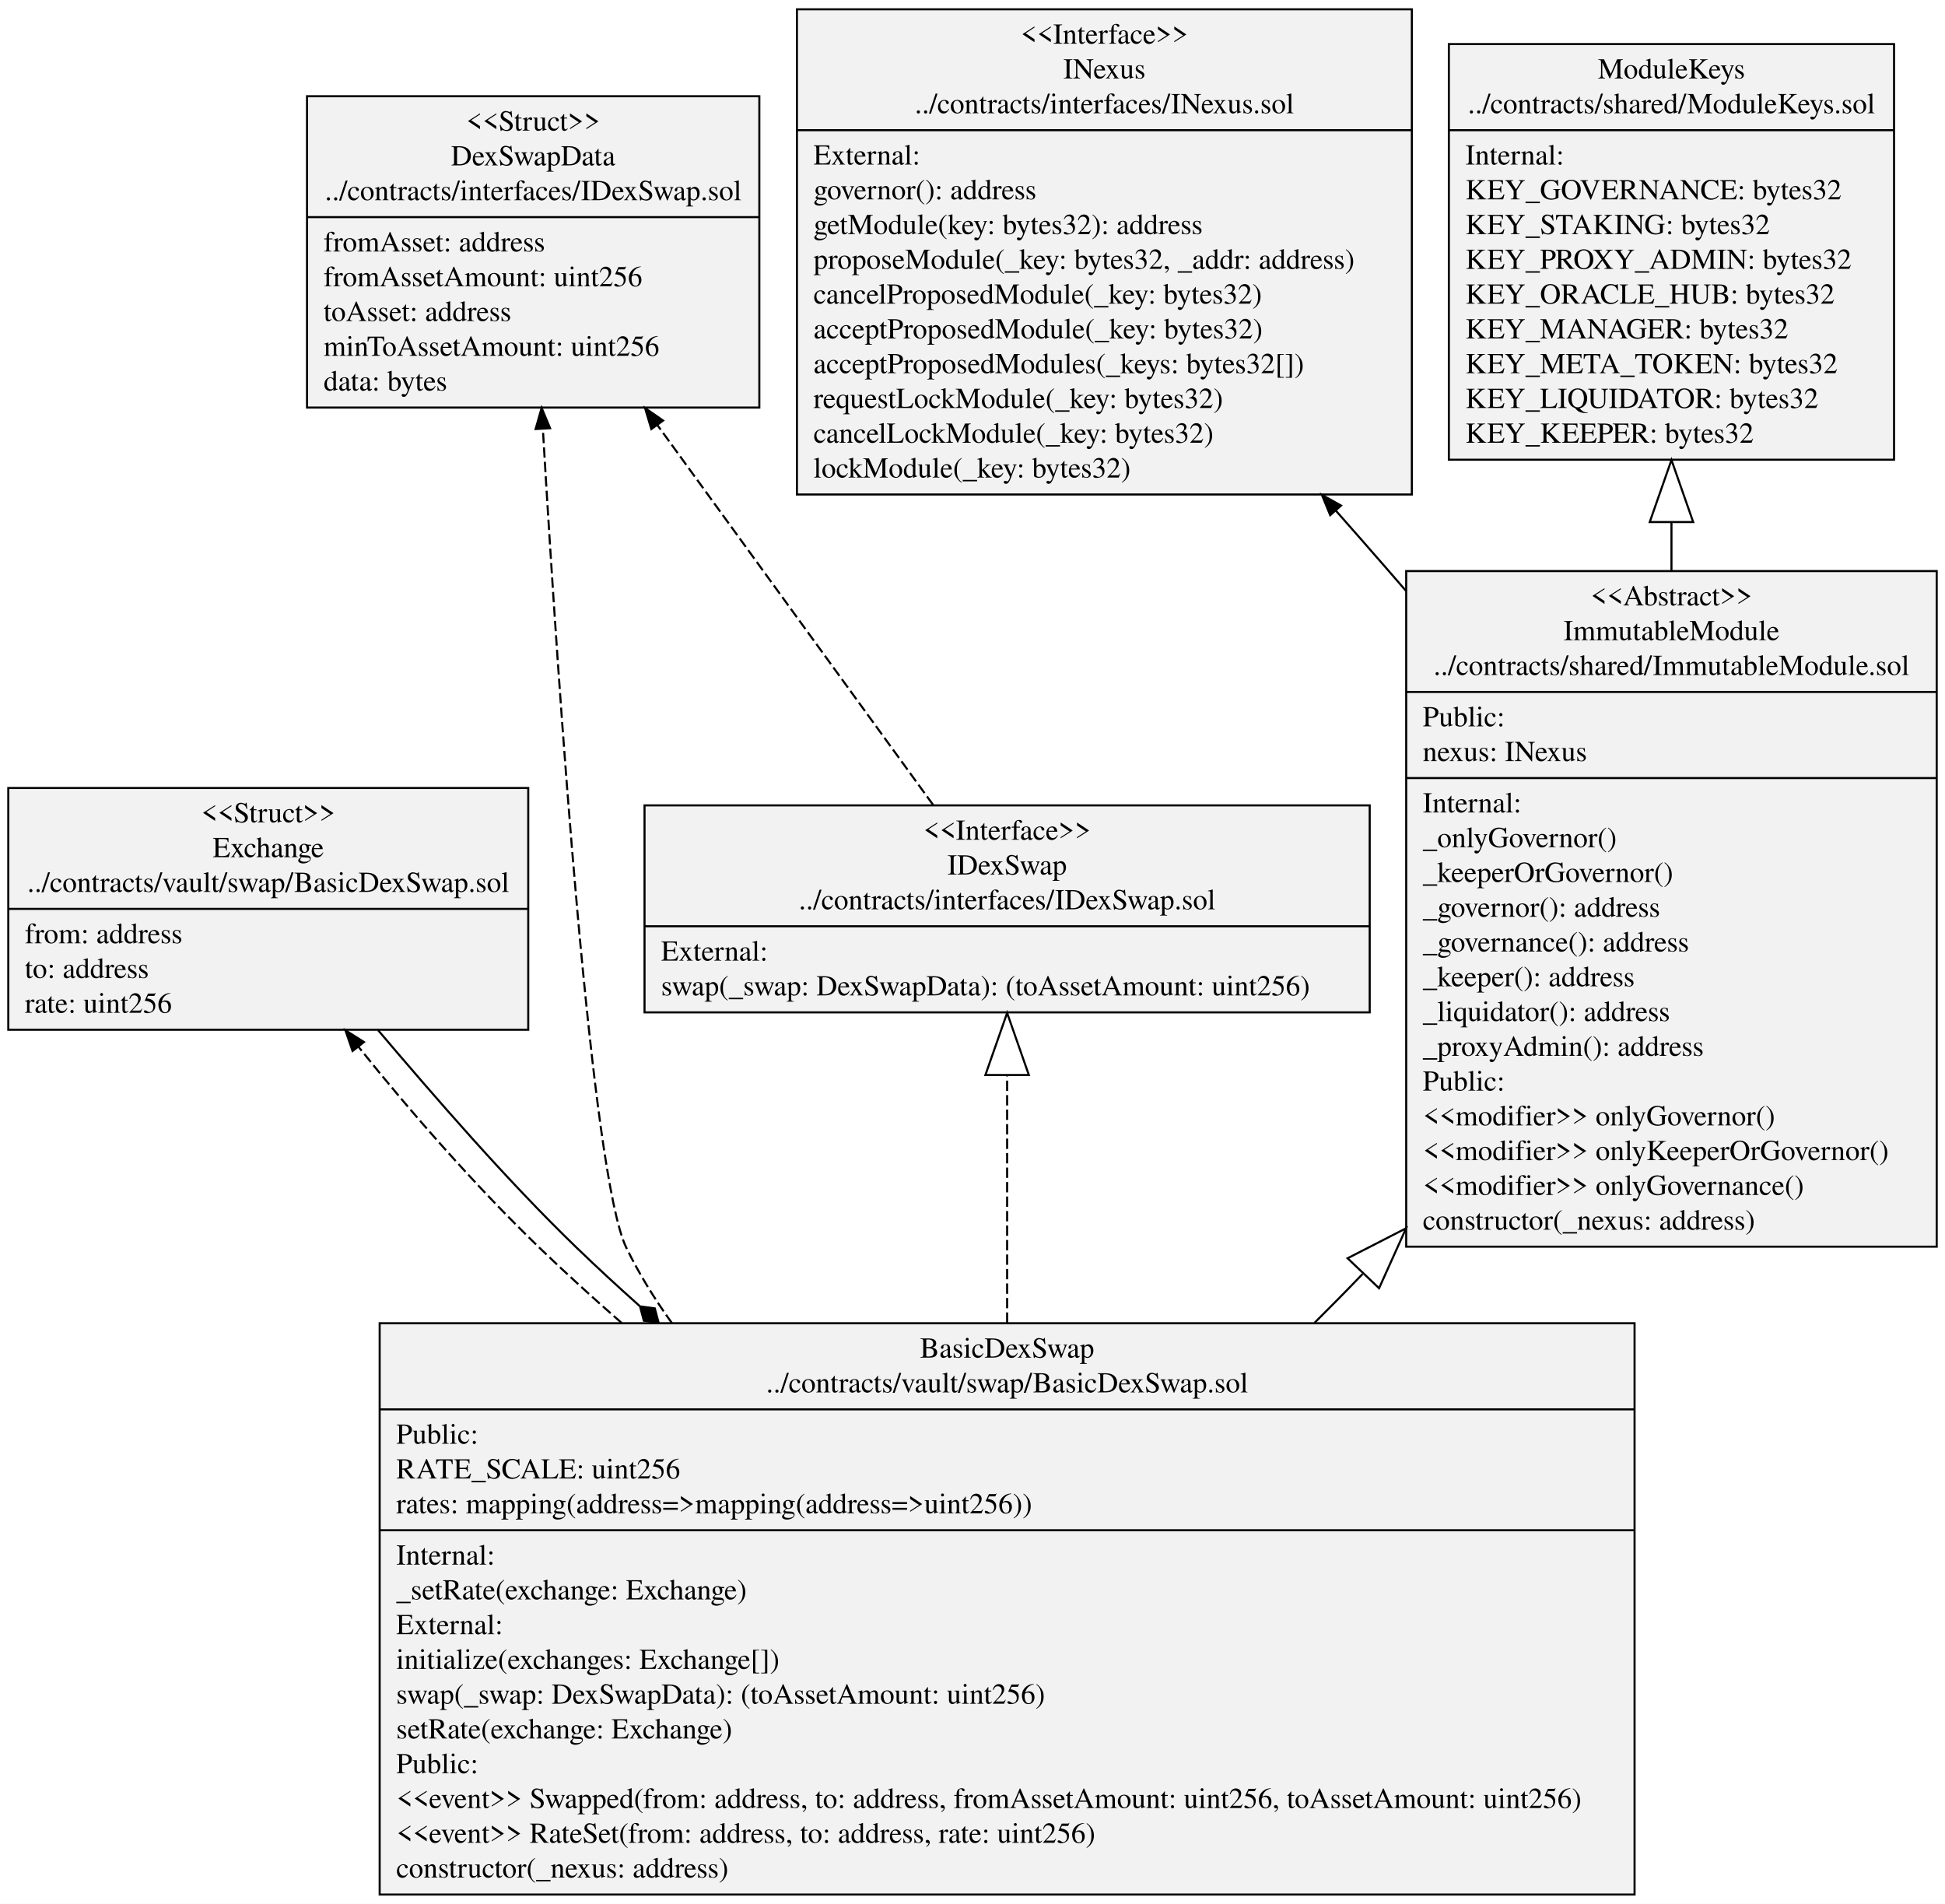
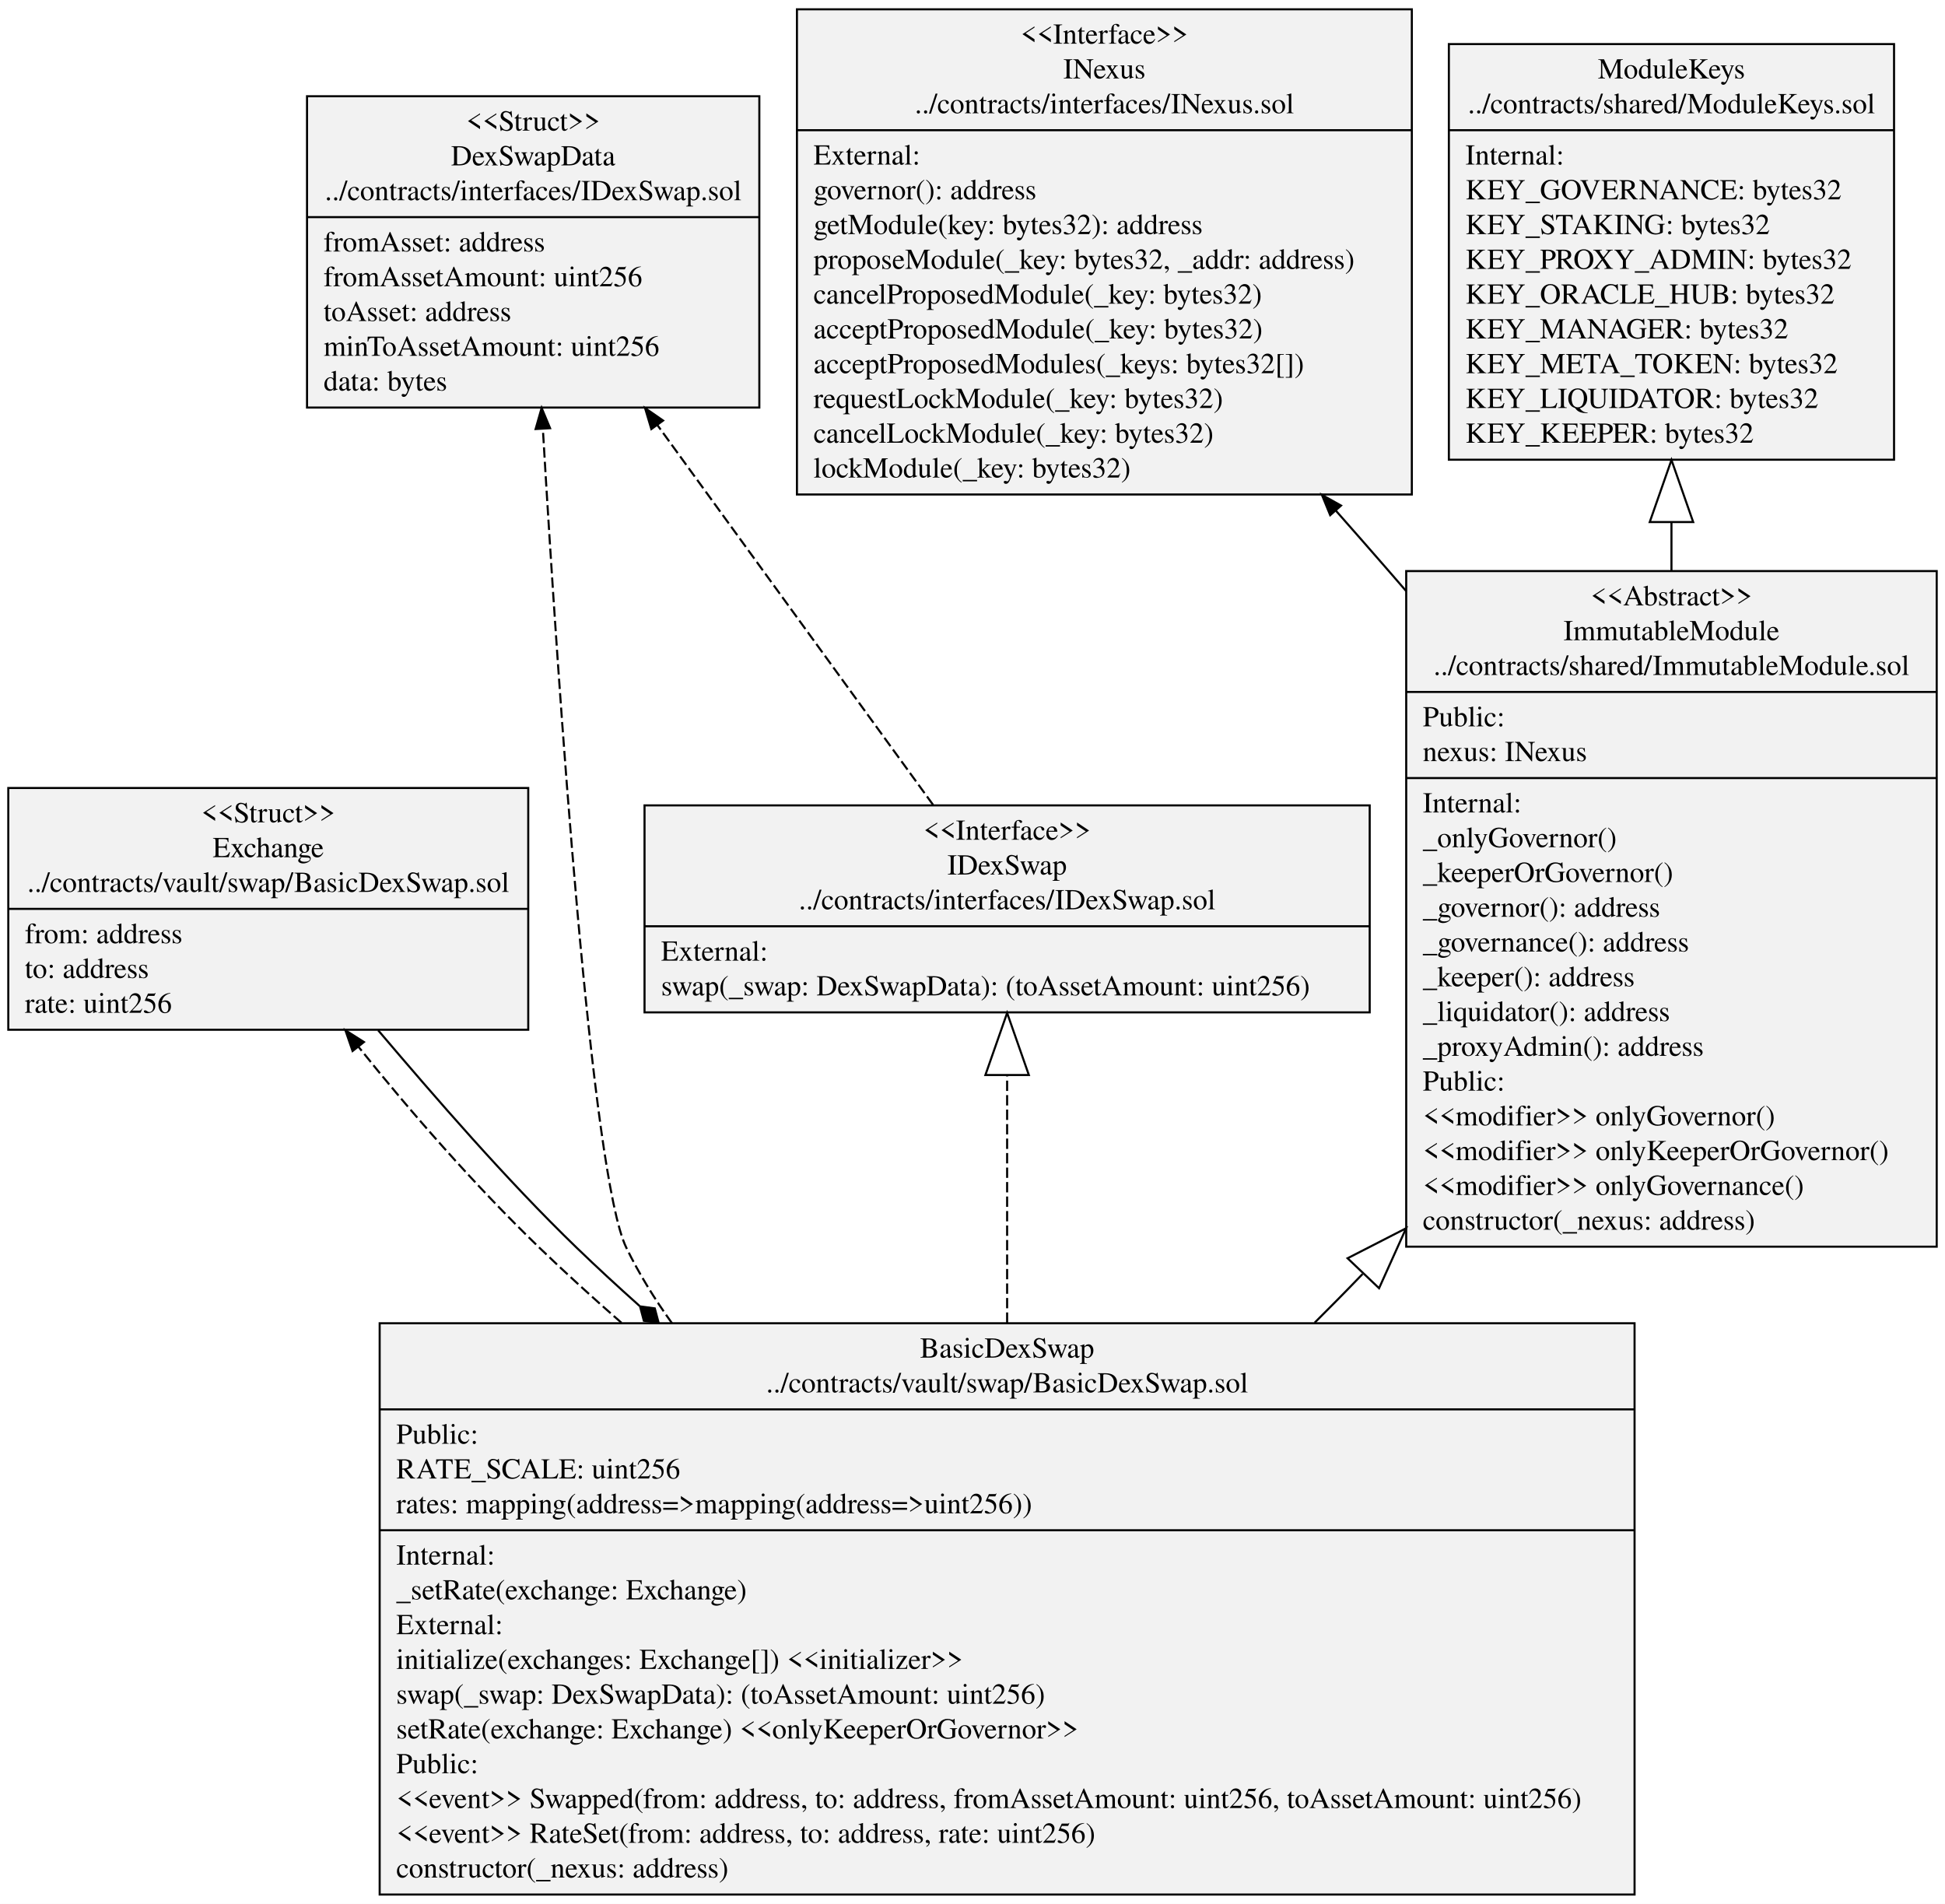
<svg xmlns="http://www.w3.org/2000/svg" width="940pt" height="920pt" viewBox="0.00 0.00 939.78 919.80">
  <g id="graph0" class="graph" transform="scale(1 1) rotate(0) translate(4 915.8)">
    <polygon fill="white" stroke="transparent" points="-4,4 -4,-915.8 935.78,-915.8 935.78,4 -4,4" />
    <g id="node1" class="node">
      <polygon fill="#f2f2f2" stroke="black" points="144.34,-718.9 144.34,-869.3 362.89,-869.3 362.89,-718.9 144.34,-718.9" />
      <text text-anchor="middle" x="253.62" y="-852.7" font-family="Times,serif" font-size="14.00">&lt;&lt;Struct&gt;&gt;</text>
      <text text-anchor="middle" x="253.62" y="-835.9" font-family="Times,serif" font-size="14.00">DexSwapData</text>
      <text text-anchor="middle" x="253.62" y="-819.1" font-family="Times,serif" font-size="14.00">../contracts/interfaces/IDexSwap.sol</text>
      <polyline fill="none" stroke="black" points="144.34,-810.9 362.89,-810.9 " />
      <text text-anchor="start" x="152.34" y="-794.3" font-family="Times,serif" font-size="14.00">fromAsset: address</text>
      <text text-anchor="start" x="152.34" y="-777.5" font-family="Times,serif" font-size="14.00">fromAssetAmount: uint256</text>
      <text text-anchor="start" x="152.34" y="-760.7" font-family="Times,serif" font-size="14.00">toAsset: address</text>
      <text text-anchor="start" x="152.34" y="-743.9" font-family="Times,serif" font-size="14.00">minToAssetAmount: uint256</text>
      <text text-anchor="start" x="152.34" y="-727.1" font-family="Times,serif" font-size="14.00">data: bytes</text>
    </g>
    <g id="node2" class="node">
      <polygon fill="#f2f2f2" stroke="black" points="307.42,-426.7 307.42,-526.7 657.81,-526.7 657.81,-426.7 307.42,-426.7" />
      <text text-anchor="middle" x="482.62" y="-510.1" font-family="Times,serif" font-size="14.00">&lt;&lt;Interface&gt;&gt;</text>
      <text text-anchor="middle" x="482.62" y="-493.3" font-family="Times,serif" font-size="14.00">IDexSwap</text>
      <text text-anchor="middle" x="482.62" y="-476.5" font-family="Times,serif" font-size="14.00">../contracts/interfaces/IDexSwap.sol</text>
      <polyline fill="none" stroke="black" points="307.42,-468.3 657.81,-468.3 " />
      <text text-anchor="start" x="315.42" y="-451.7" font-family="Times,serif" font-size="14.00">External:</text>
      <text text-anchor="start" x="315.42" y="-434.9" font-family="Times,serif" font-size="14.00">     swap(_swap: DexSwapData): (toAssetAmount: uint256)</text>
    </g>
    <g id="edge1" class="edge">
      <path fill="none" stroke="black" stroke-dasharray="5,2" d="M446.83,-526.98C411.21,-576.04 355.89,-652.24 313.55,-710.55" />
      <polygon fill="black" stroke="black" points="310.71,-708.51 307.67,-718.65 316.38,-712.62 310.71,-708.51" />
    </g>
    <g id="node3" class="node">
      <polygon fill="#f2f2f2" stroke="black" points="381.06,-676.9 381.06,-911.3 678.17,-911.3 678.17,-676.9 381.06,-676.9" />
      <text text-anchor="middle" x="529.62" y="-894.7" font-family="Times,serif" font-size="14.00">&lt;&lt;Interface&gt;&gt;</text>
      <text text-anchor="middle" x="529.62" y="-877.9" font-family="Times,serif" font-size="14.00">INexus</text>
      <text text-anchor="middle" x="529.62" y="-861.1" font-family="Times,serif" font-size="14.00">../contracts/interfaces/INexus.sol</text>
      <polyline fill="none" stroke="black" points="381.06,-852.9 678.17,-852.9 " />
      <text text-anchor="start" x="389.06" y="-836.3" font-family="Times,serif" font-size="14.00">External:</text>
      <text text-anchor="start" x="389.06" y="-819.5" font-family="Times,serif" font-size="14.00">     governor(): address</text>
      <text text-anchor="start" x="389.06" y="-802.7" font-family="Times,serif" font-size="14.00">     getModule(key: bytes32): address</text>
      <text text-anchor="start" x="389.06" y="-785.9" font-family="Times,serif" font-size="14.00">     proposeModule(_key: bytes32, _addr: address)</text>
      <text text-anchor="start" x="389.06" y="-769.1" font-family="Times,serif" font-size="14.00">     cancelProposedModule(_key: bytes32)</text>
      <text text-anchor="start" x="389.06" y="-752.3" font-family="Times,serif" font-size="14.00">     acceptProposedModule(_key: bytes32)</text>
      <text text-anchor="start" x="389.06" y="-735.5" font-family="Times,serif" font-size="14.00">     acceptProposedModules(_keys: bytes32[])</text>
      <text text-anchor="start" x="389.06" y="-718.7" font-family="Times,serif" font-size="14.00">     requestLockModule(_key: bytes32)</text>
      <text text-anchor="start" x="389.06" y="-701.9" font-family="Times,serif" font-size="14.00">     cancelLockModule(_key: bytes32)</text>
      <text text-anchor="start" x="389.06" y="-685.1" font-family="Times,serif" font-size="14.00">     lockModule(_key: bytes32)</text>
    </g>
    <g id="node4" class="node">
      <polygon fill="#f2f2f2" stroke="black" points="675.45,-313.5 675.45,-639.9 931.78,-639.9 931.78,-313.5 675.45,-313.5" />
      <text text-anchor="middle" x="803.62" y="-623.3" font-family="Times,serif" font-size="14.00">&lt;&lt;Abstract&gt;&gt;</text>
      <text text-anchor="middle" x="803.62" y="-606.5" font-family="Times,serif" font-size="14.00">ImmutableModule</text>
      <text text-anchor="middle" x="803.62" y="-589.7" font-family="Times,serif" font-size="14.00">../contracts/shared/ImmutableModule.sol</text>
      <polyline fill="none" stroke="black" points="675.45,-581.5 931.78,-581.5 " />
      <text text-anchor="start" x="683.45" y="-564.9" font-family="Times,serif" font-size="14.00">Public:</text>
      <text text-anchor="start" x="683.45" y="-548.1" font-family="Times,serif" font-size="14.00">   nexus: INexus</text>
      <polyline fill="none" stroke="black" points="675.45,-539.9 931.78,-539.9 " />
      <text text-anchor="start" x="683.45" y="-523.3" font-family="Times,serif" font-size="14.00">Internal:</text>
      <text text-anchor="start" x="683.45" y="-506.5" font-family="Times,serif" font-size="14.00">    _onlyGovernor()</text>
      <text text-anchor="start" x="683.45" y="-489.7" font-family="Times,serif" font-size="14.00">    _keeperOrGovernor()</text>
      <text text-anchor="start" x="683.45" y="-472.9" font-family="Times,serif" font-size="14.00">    _governor(): address</text>
      <text text-anchor="start" x="683.45" y="-456.1" font-family="Times,serif" font-size="14.00">    _governance(): address</text>
      <text text-anchor="start" x="683.45" y="-439.3" font-family="Times,serif" font-size="14.00">    _keeper(): address</text>
      <text text-anchor="start" x="683.45" y="-422.5" font-family="Times,serif" font-size="14.00">    _liquidator(): address</text>
      <text text-anchor="start" x="683.45" y="-405.7" font-family="Times,serif" font-size="14.00">    _proxyAdmin(): address</text>
      <text text-anchor="start" x="683.45" y="-388.9" font-family="Times,serif" font-size="14.00">Public:</text>
      <text text-anchor="start" x="683.45" y="-372.1" font-family="Times,serif" font-size="14.00">    &lt;&lt;modifier&gt;&gt; onlyGovernor()</text>
      <text text-anchor="start" x="683.45" y="-355.3" font-family="Times,serif" font-size="14.00">    &lt;&lt;modifier&gt;&gt; onlyKeeperOrGovernor()</text>
      <text text-anchor="start" x="683.45" y="-338.5" font-family="Times,serif" font-size="14.00">    &lt;&lt;modifier&gt;&gt; onlyGovernance()</text>
      <text text-anchor="start" x="683.45" y="-321.7" font-family="Times,serif" font-size="14.00">    constructor(_nexus: address)</text>
    </g>
    <g id="edge3" class="edge">
      <path fill="none" stroke="black" d="M675.41,-630.25C672.46,-633.67 669.52,-637.06 666.62,-640.4 658.5,-649.73 650.07,-659.34 641.56,-668.98" />
      <polygon fill="black" stroke="black" points="638.72,-666.91 634.71,-676.72 643.96,-671.55 638.72,-666.91" />
    </g>
    <g id="node5" class="node">
      <polygon fill="#f2f2f2" stroke="black" points="696.06,-693.7 696.06,-894.5 911.17,-894.5 911.17,-693.7 696.06,-693.7" />
      <text text-anchor="middle" x="803.62" y="-877.9" font-family="Times,serif" font-size="14.00">ModuleKeys</text>
      <text text-anchor="middle" x="803.62" y="-861.1" font-family="Times,serif" font-size="14.00">../contracts/shared/ModuleKeys.sol</text>
      <polyline fill="none" stroke="black" points="696.06,-852.9 911.17,-852.9 " />
      <text text-anchor="start" x="704.06" y="-836.3" font-family="Times,serif" font-size="14.00">Internal:</text>
      <text text-anchor="start" x="704.06" y="-819.5" font-family="Times,serif" font-size="14.00">   KEY_GOVERNANCE: bytes32</text>
      <text text-anchor="start" x="704.06" y="-802.7" font-family="Times,serif" font-size="14.00">   KEY_STAKING: bytes32</text>
      <text text-anchor="start" x="704.06" y="-785.9" font-family="Times,serif" font-size="14.00">   KEY_PROXY_ADMIN: bytes32</text>
      <text text-anchor="start" x="704.06" y="-769.1" font-family="Times,serif" font-size="14.00">   KEY_ORACLE_HUB: bytes32</text>
      <text text-anchor="start" x="704.06" y="-752.3" font-family="Times,serif" font-size="14.00">   KEY_MANAGER: bytes32</text>
      <text text-anchor="start" x="704.06" y="-735.5" font-family="Times,serif" font-size="14.00">   KEY_META_TOKEN: bytes32</text>
      <text text-anchor="start" x="704.06" y="-718.7" font-family="Times,serif" font-size="14.00">   KEY_LIQUIDATOR: bytes32</text>
      <text text-anchor="start" x="704.06" y="-701.9" font-family="Times,serif" font-size="14.00">   KEY_KEEPER: bytes32</text>
    </g>
    <g id="edge2" class="edge">
      <path fill="none" stroke="black" d="M803.62,-640.02C803.62,-647.87 803.62,-655.7 803.62,-663.44" />
      <polygon fill="none" stroke="black" points="793.12,-663.58 803.62,-693.58 814.12,-663.58 793.12,-663.58" />
    </g>
    <g id="node6" class="node">
      <polygon fill="#f2f2f2" stroke="black" points="0,-418.3 0,-535.1 251.23,-535.1 251.23,-418.3 0,-418.3" />
      <text text-anchor="middle" x="125.62" y="-518.5" font-family="Times,serif" font-size="14.00">&lt;&lt;Struct&gt;&gt;</text>
      <text text-anchor="middle" x="125.62" y="-501.7" font-family="Times,serif" font-size="14.00">Exchange</text>
      <text text-anchor="middle" x="125.62" y="-484.9" font-family="Times,serif" font-size="14.00">../contracts/vault/swap/BasicDexSwap.sol</text>
      <polyline fill="none" stroke="black" points="0,-476.7 251.23,-476.7 " />
      <text text-anchor="start" x="8" y="-460.1" font-family="Times,serif" font-size="14.00">from: address</text>
      <text text-anchor="start" x="8" y="-443.3" font-family="Times,serif" font-size="14.00">to: address</text>
      <text text-anchor="start" x="8" y="-426.5" font-family="Times,serif" font-size="14.00">rate: uint256</text>
    </g>
    <g id="node7" class="node">
      <polygon fill="#f2f2f2" stroke="black" points="179.44,-0.5 179.44,-276.5 785.79,-276.5 785.79,-0.5 179.44,-0.5" />
      <text text-anchor="middle" x="482.62" y="-259.9" font-family="Times,serif" font-size="14.00">BasicDexSwap</text>
      <text text-anchor="middle" x="482.62" y="-243.1" font-family="Times,serif" font-size="14.00">../contracts/vault/swap/BasicDexSwap.sol</text>
      <polyline fill="none" stroke="black" points="179.44,-234.9 785.79,-234.9 " />
      <text text-anchor="start" x="187.44" y="-218.3" font-family="Times,serif" font-size="14.00">Public:</text>
      <text text-anchor="start" x="187.44" y="-201.5" font-family="Times,serif" font-size="14.00">   RATE_SCALE: uint256</text>
      <text text-anchor="start" x="187.44" y="-184.7" font-family="Times,serif" font-size="14.00">   rates: mapping(address=&gt;mapping(address=&gt;uint256))</text>
      <polyline fill="none" stroke="black" points="179.44,-176.5 785.79,-176.5 " />
      <text text-anchor="start" x="187.44" y="-159.9" font-family="Times,serif" font-size="14.00">Internal:</text>
      <text text-anchor="start" x="187.44" y="-143.1" font-family="Times,serif" font-size="14.00">    _setRate(exchange: Exchange)</text>
      <text text-anchor="start" x="187.44" y="-126.3" font-family="Times,serif" font-size="14.00">External:</text>
-       <text text-anchor="start" x="187.44" y="-109.5" font-family="Times,serif" font-size="14.00">    initialize(exchanges: Exchange[])</text>
+       <text text-anchor="start" x="187.44" y="-109.5" font-family="Times,serif" font-size="14.00">    initialize(exchanges: Exchange[]) &lt;&lt;initializer&gt;&gt;</text>
      <text text-anchor="start" x="187.44" y="-92.7" font-family="Times,serif" font-size="14.00">    swap(_swap: DexSwapData): (toAssetAmount: uint256)</text>
-       <text text-anchor="start" x="187.44" y="-75.9" font-family="Times,serif" font-size="14.00">    setRate(exchange: Exchange)</text>
+       <text text-anchor="start" x="187.44" y="-75.9" font-family="Times,serif" font-size="14.00">    setRate(exchange: Exchange) &lt;&lt;onlyKeeperOrGovernor&gt;&gt;</text>
      <text text-anchor="start" x="187.44" y="-59.1" font-family="Times,serif" font-size="14.00">Public:</text>
      <text text-anchor="start" x="187.44" y="-42.3" font-family="Times,serif" font-size="14.00">    &lt;&lt;event&gt;&gt; Swapped(from: address, to: address, fromAssetAmount: uint256, toAssetAmount: uint256)</text>
      <text text-anchor="start" x="187.44" y="-25.5" font-family="Times,serif" font-size="14.00">    &lt;&lt;event&gt;&gt; RateSet(from: address, to: address, rate: uint256)</text>
      <text text-anchor="start" x="187.44" y="-8.7" font-family="Times,serif" font-size="14.00">    constructor(_nexus: address)</text>
    </g>
    <g id="edge4" class="edge">
      <path fill="none" stroke="black" d="M178.71,-418.04C206.11,-385.84 240.69,-345.73 274.62,-313 284.35,-303.61 294.55,-294.2 305,-284.88" />
      <polygon fill="black" stroke="black" points="305.24,-284.66 307.09,-277.69 314.23,-276.72 312.38,-283.69 305.24,-284.66" />
    </g>
    <g id="edge8" class="edge">
      <path fill="none" stroke="black" stroke-dasharray="5,2" d="M320.68,-276.54C312.28,-288.19 304.78,-300.37 298.62,-313 281.73,-347.59 265.88,-580.22 258.3,-708.52" />
      <polygon fill="black" stroke="black" points="254.79,-708.52 257.7,-718.71 261.78,-708.93 254.79,-708.52" />
    </g>
    <g id="edge5" class="edge">
      <path fill="none" stroke="black" stroke-dasharray="5,2" d="M482.62,-276.73C482.62,-317.43 482.62,-360.62 482.62,-396.33" />
      <polygon fill="none" stroke="black" points="472.12,-396.43 482.62,-426.43 493.12,-396.43 472.12,-396.43" />
    </g>
    <g id="edge6" class="edge">
      <path fill="none" stroke="black" d="M631.21,-276.77C638.42,-283.95 645.57,-291.15 654.38,-300.3" />
      <polygon fill="none" stroke="black" points="647.12,-307.9 675.4,-322.4 662.34,-293.43 647.12,-307.9" />
    </g>
    <g id="edge7" class="edge">
      <path fill="none" stroke="black" stroke-dasharray="5,2" d="M296.28,-276.72C282.57,-288.68 269.2,-300.86 256.62,-313 225.47,-343.04 193.77,-379.31 169.28,-409.97" />
      <polygon fill="black" stroke="black" points="166.35,-408.03 162.89,-418.04 171.84,-412.37 166.35,-408.03" />
    </g>
  </g>
</svg>
